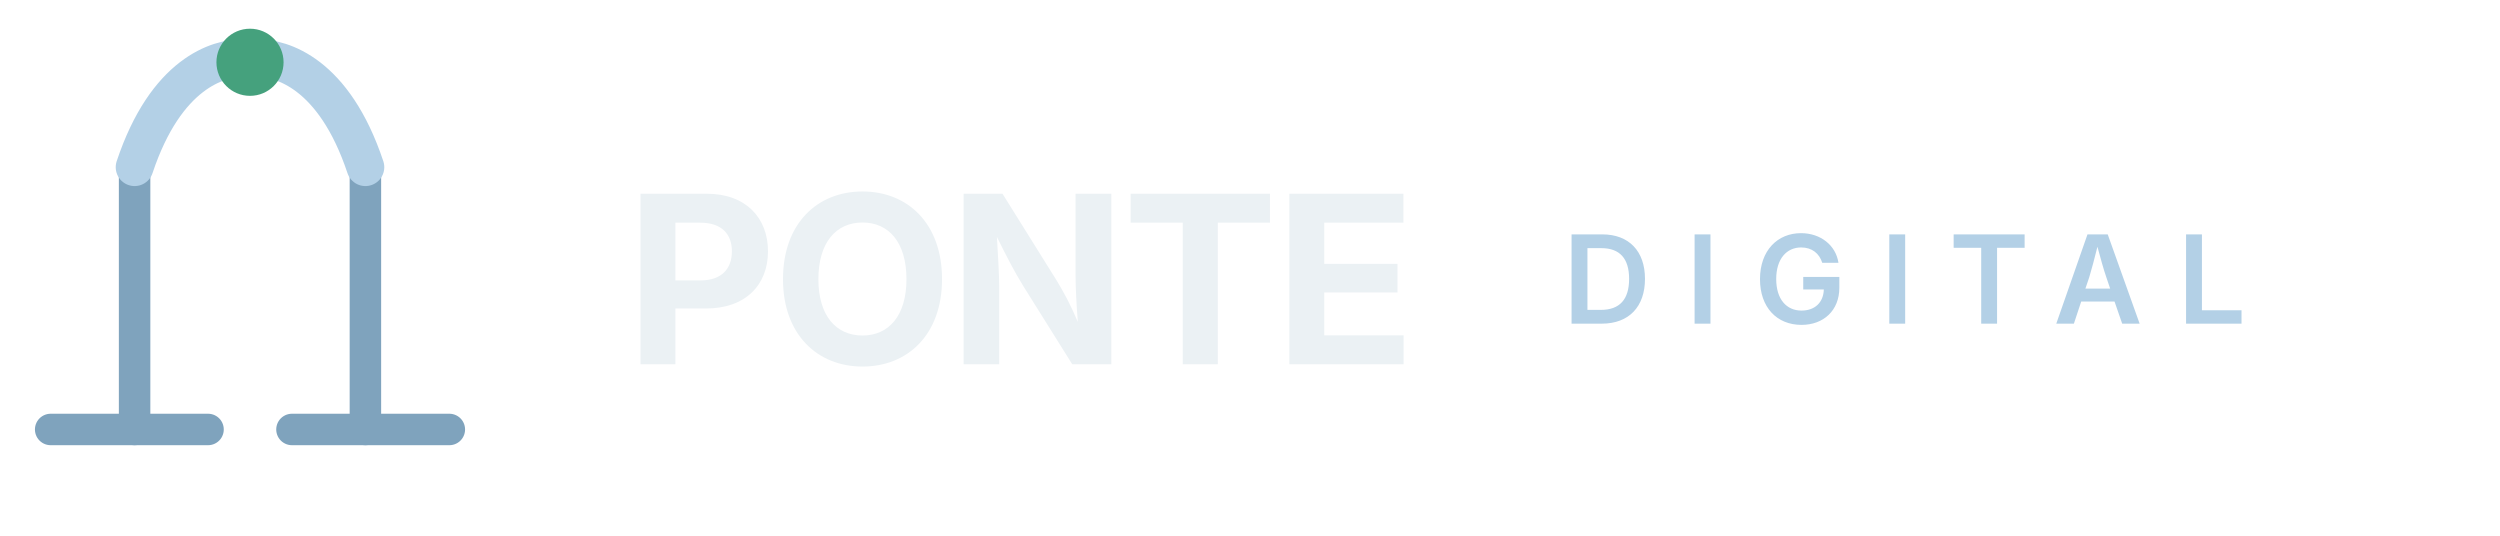
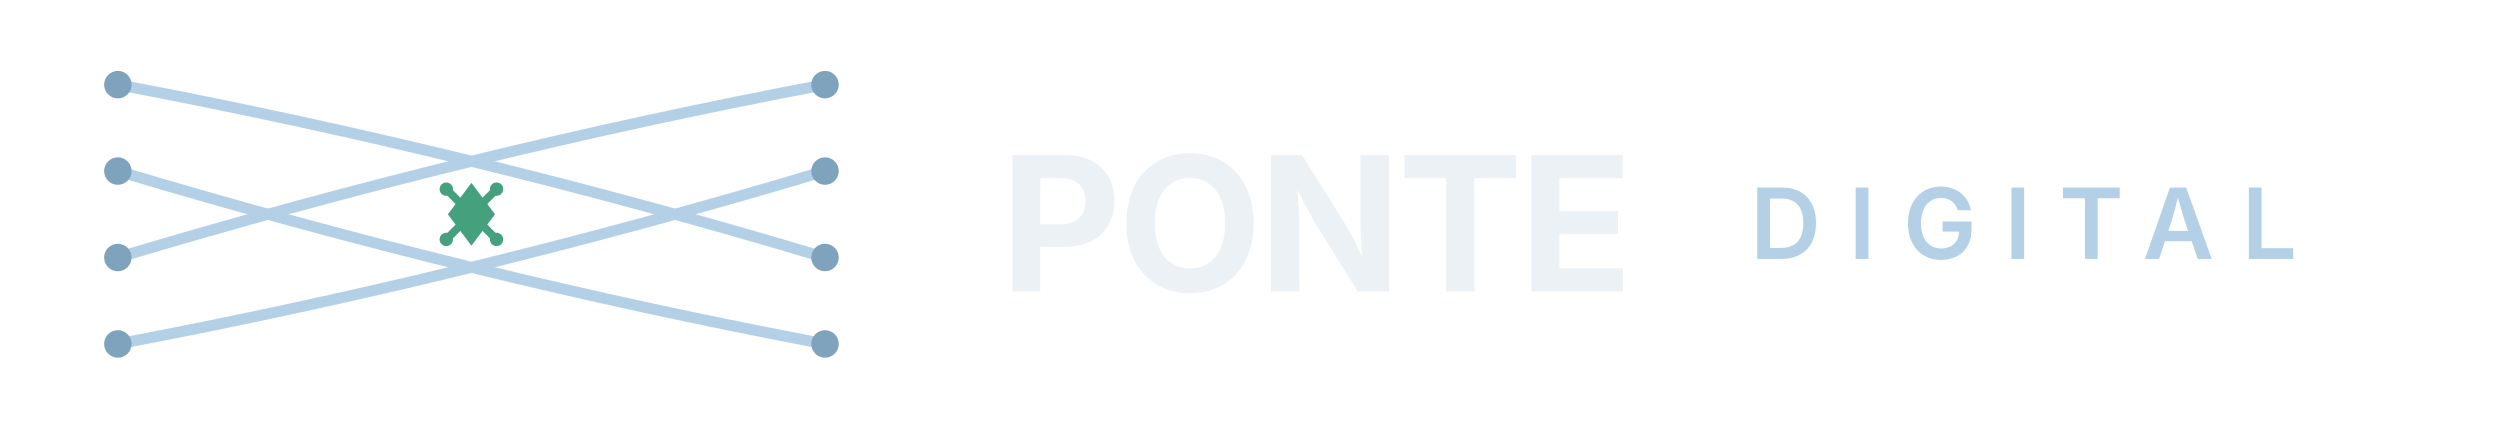
- <svg xmlns="http://www.w3.org/2000/svg" viewBox="0 0 224 48" role="img" aria-label="Ponte Digital" focusable="false">
-   <g transform="translate(22.4 22.5) scale(0.94) translate(-24 -23)" fill="none">
-     <path d="M 5 40 L 20 40" stroke="hsl(205, 32%, 62%)" stroke-width="3" stroke-linecap="round" />
-     <path d="M 28 40 L 43 40" stroke="hsl(205, 32%, 62%)" stroke-width="3" stroke-linecap="round" />
-     <path d="M 13 15 L 13 40" stroke="hsl(205, 32%, 62%)" stroke-width="3" stroke-linecap="round" />
-     <path d="M 35 15 L 35 40" stroke="hsl(205, 32%, 62%)" stroke-width="3" stroke-linecap="round" />
-     <path d="M 13 15 C 16 6, 21 4.6, 23.3 4.6" stroke="hsl(205, 50%, 80%)" stroke-width="3.6" stroke-linecap="round" />
-     <path d="M 35 15 C 32 6, 27 4.6, 24.7 4.6" stroke="hsl(205, 50%, 80%)" stroke-width="3.6" stroke-linecap="round" />
-     <circle cx="24" cy="5" r="3.2" fill="hsl(157, 40%, 45%)" />
+ <svg xmlns="http://www.w3.org/2000/svg" viewBox="0 0 280 48" role="img" aria-label="Ponte Digital" focusable="false">
+   <g transform="translate(0 2) scale(0.44)" fill="none">
+     <path d="M 30 17 Q 120 34 210 61" stroke="hsl(205, 50%, 80%)" stroke-width="2.8" stroke-linecap="round" />
+     <path d="M 30 83 Q 120 66 210 39" stroke="hsl(205, 50%, 80%)" stroke-width="2.8" stroke-linecap="round" />
+     <path d="M 210 17 Q 120 34 30 61" stroke="hsl(205, 50%, 80%)" stroke-width="2.8" stroke-linecap="round" />
+     <path d="M 210 83 Q 120 66 30 39" stroke="hsl(205, 50%, 80%)" stroke-width="2.8" stroke-linecap="round" />
  </g>
-   <text x="56" y="25" dominant-baseline="central" font-family="Inter, system-ui, -apple-system, 'Segoe UI', sans-serif" font-size="21" font-weight="700" letter-spacing="-0.02em" fill="hsl(203, 30%, 94%)">PONTE</text>
-   <text x="140" y="25" dominant-baseline="central" font-family="Inter, system-ui, -apple-system, 'Segoe UI', sans-serif" font-size="11" font-weight="600" letter-spacing="0.28em" fill="hsl(205, 50%, 80%)">DIGITAL</text>
+   <g transform="translate(0 2) scale(0.44)">
+     <circle cx="30" cy="17" r="3.5" fill="hsl(205, 32%, 62%)" />
+     <circle cx="30" cy="39" r="3.5" fill="hsl(205, 32%, 62%)" />
+     <circle cx="30" cy="61" r="3.5" fill="hsl(205, 32%, 62%)" />
+     <circle cx="30" cy="83" r="3.5" fill="hsl(205, 32%, 62%)" />
+     <circle cx="210" cy="17" r="3.5" fill="hsl(205, 32%, 62%)" />
+     <circle cx="210" cy="39" r="3.5" fill="hsl(205, 32%, 62%)" />
+     <circle cx="210" cy="61" r="3.5" fill="hsl(205, 32%, 62%)" />
+     <circle cx="210" cy="83" r="3.5" fill="hsl(205, 32%, 62%)" />
+     <line x1="120" y1="50" x2="126.4" y2="43.6" stroke="hsl(157, 40%, 45%)" stroke-width="2" stroke-linecap="round" />
+     <line x1="120" y1="50" x2="113.6" y2="43.6" stroke="hsl(157, 40%, 45%)" stroke-width="2" stroke-linecap="round" />
+     <line x1="120" y1="50" x2="126.4" y2="56.4" stroke="hsl(157, 40%, 45%)" stroke-width="2" stroke-linecap="round" />
+     <line x1="120" y1="50" x2="113.6" y2="56.4" stroke="hsl(157, 40%, 45%)" stroke-width="2" stroke-linecap="round" />
+     <path d="M 120 42 L 126 50 L 120 58 L 114 50 Z" fill="hsl(157, 40%, 45%)" />
+     <circle cx="126.4" cy="43.6" r="1.7" fill="hsl(157, 40%, 45%)" />
+     <circle cx="113.6" cy="43.6" r="1.7" fill="hsl(157, 40%, 45%)" />
+     <circle cx="126.4" cy="56.4" r="1.7" fill="hsl(157, 40%, 45%)" />
+     <circle cx="113.6" cy="56.4" r="1.7" fill="hsl(157, 40%, 45%)" />
+   </g>
+   <text x="112" y="25" dominant-baseline="central" font-family="Inter, system-ui, -apple-system, 'Segoe UI', sans-serif" font-size="21" font-weight="700" letter-spacing="-0.02em" fill="hsl(203, 30%, 94%)">PONTE</text>
+   <text x="196" y="25" dominant-baseline="central" font-family="Inter, system-ui, -apple-system, 'Segoe UI', sans-serif" font-size="11" font-weight="600" letter-spacing="0.28em" fill="hsl(205, 50%, 80%)">DIGITAL</text>
</svg>
